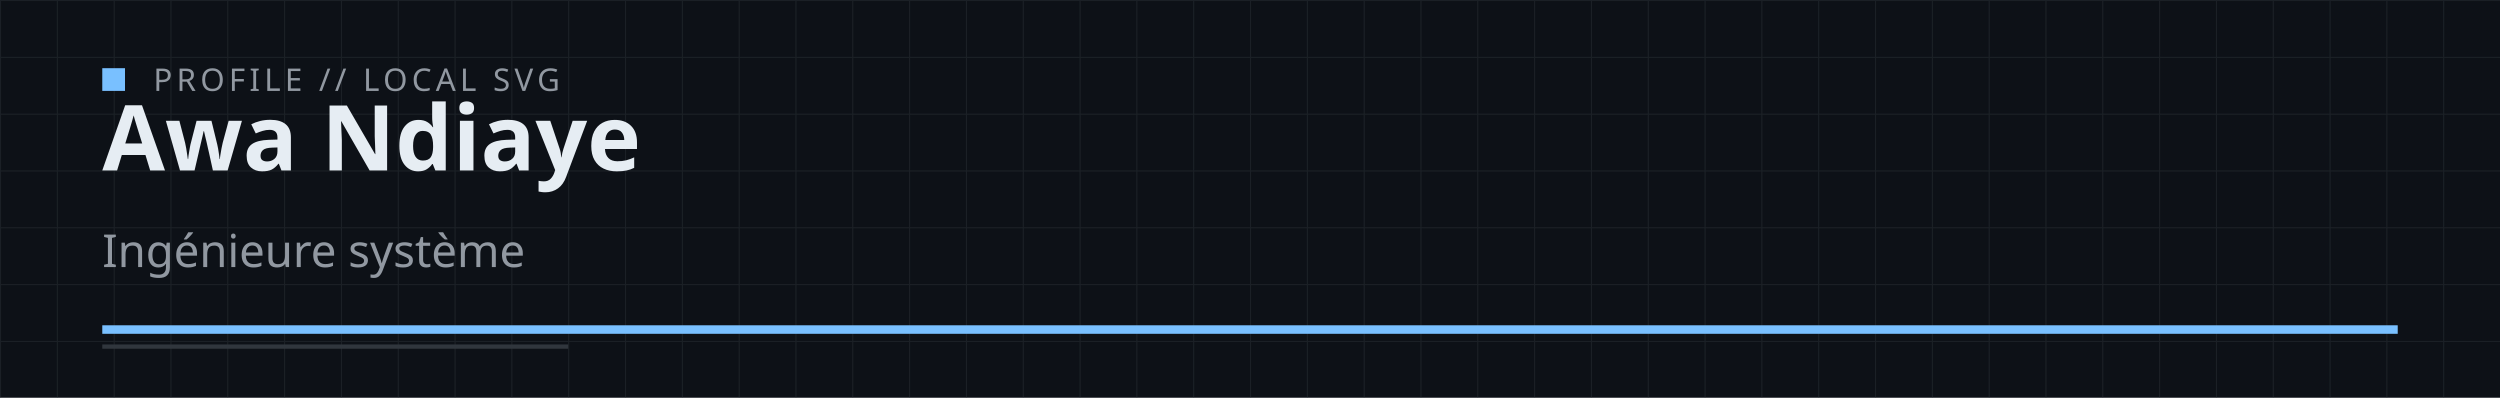
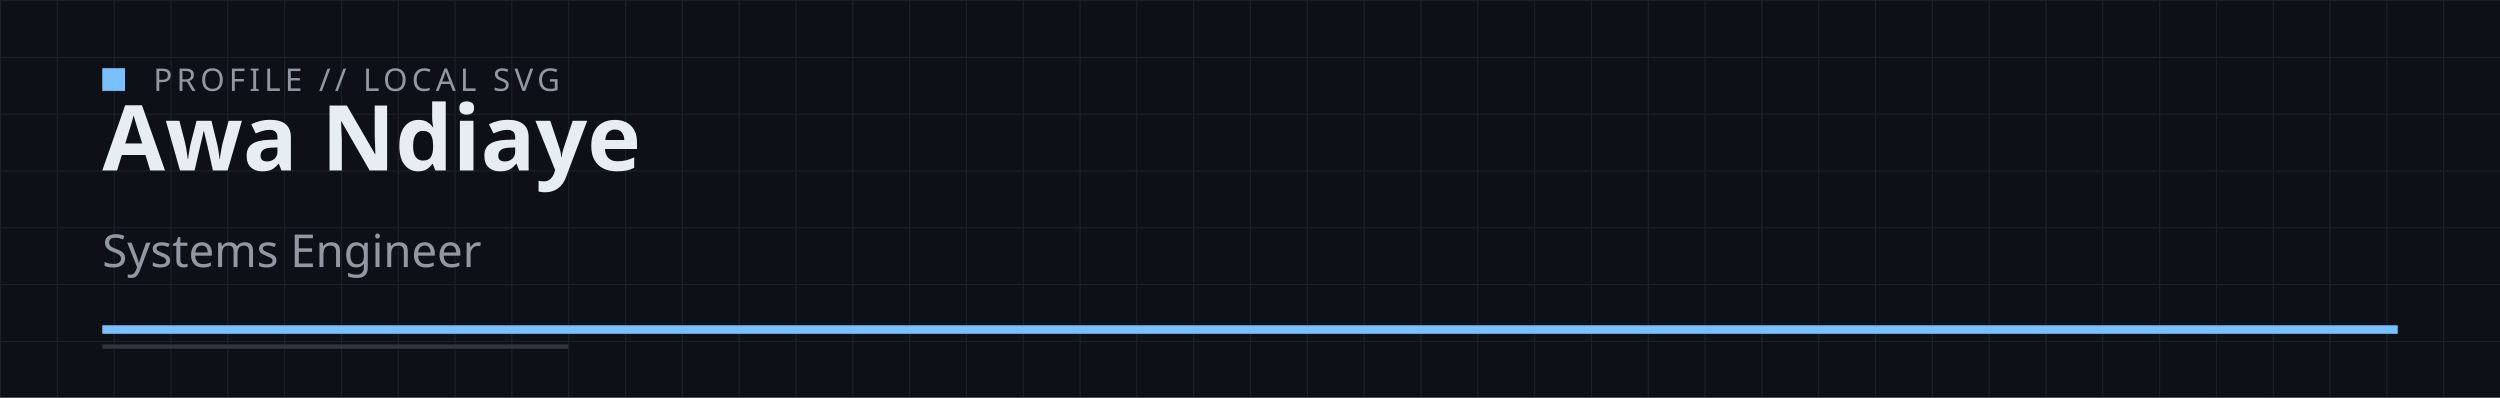
<svg xmlns="http://www.w3.org/2000/svg" width="880" height="140" viewBox="0 0 880 140" role="img">
  <defs>
    <pattern id="grid" width="20" height="20" patternUnits="userSpaceOnUse">
      <path d="M 20 0 L 0 0 0 20" fill="none" stroke="#30363d" stroke-width="0.75" opacity="0.4" />
    </pattern>
  </defs>
  <rect width="880" height="140" fill="#0d1117" />
  <rect width="880" height="140" fill="url(#grid)" />
  <rect x="36" y="24" width="8" height="8" fill="#79c0ff" />
  <text x="54" y="32" fill="#9198a1" font-family="ui-sans-serif, system-ui, sans-serif" font-size="11" letter-spacing="1.5">PROFILE // LOCAL SVG</text>
  <text x="36" y="60" fill="#e6edf3" font-family="ui-sans-serif, system-ui, sans-serif" font-size="32" font-weight="bold">Awa Ndiaye</text>
-   <text x="36" y="94" fill="#9198a1" font-family="ui-sans-serif, system-ui, sans-serif" font-size="16">Ingénieure système</text>
+   <text x="36" y="94" fill="#9198a1" font-family="ui-sans-serif, system-ui, sans-serif" font-size="16">Systems Engineer</text>
  <line x1="36" y1="116" x2="844" y2="116" stroke="#79c0ff" stroke-width="3" />
  <line x1="36" y1="122" x2="200" y2="122" stroke="#30363d" stroke-width="1.5" />
</svg>
